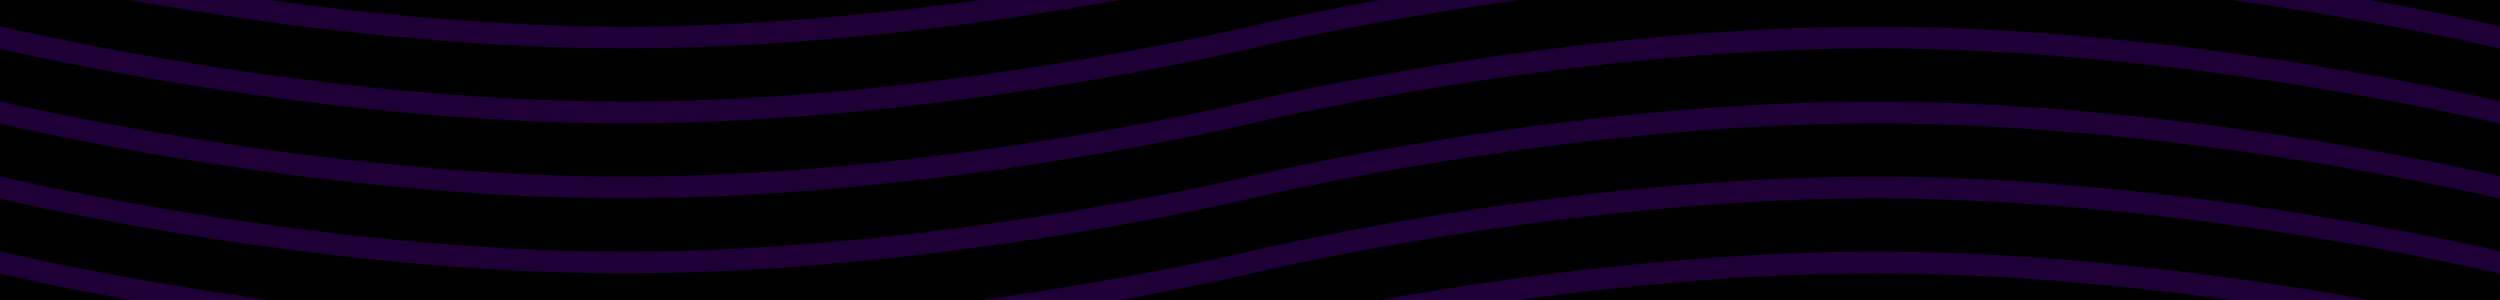
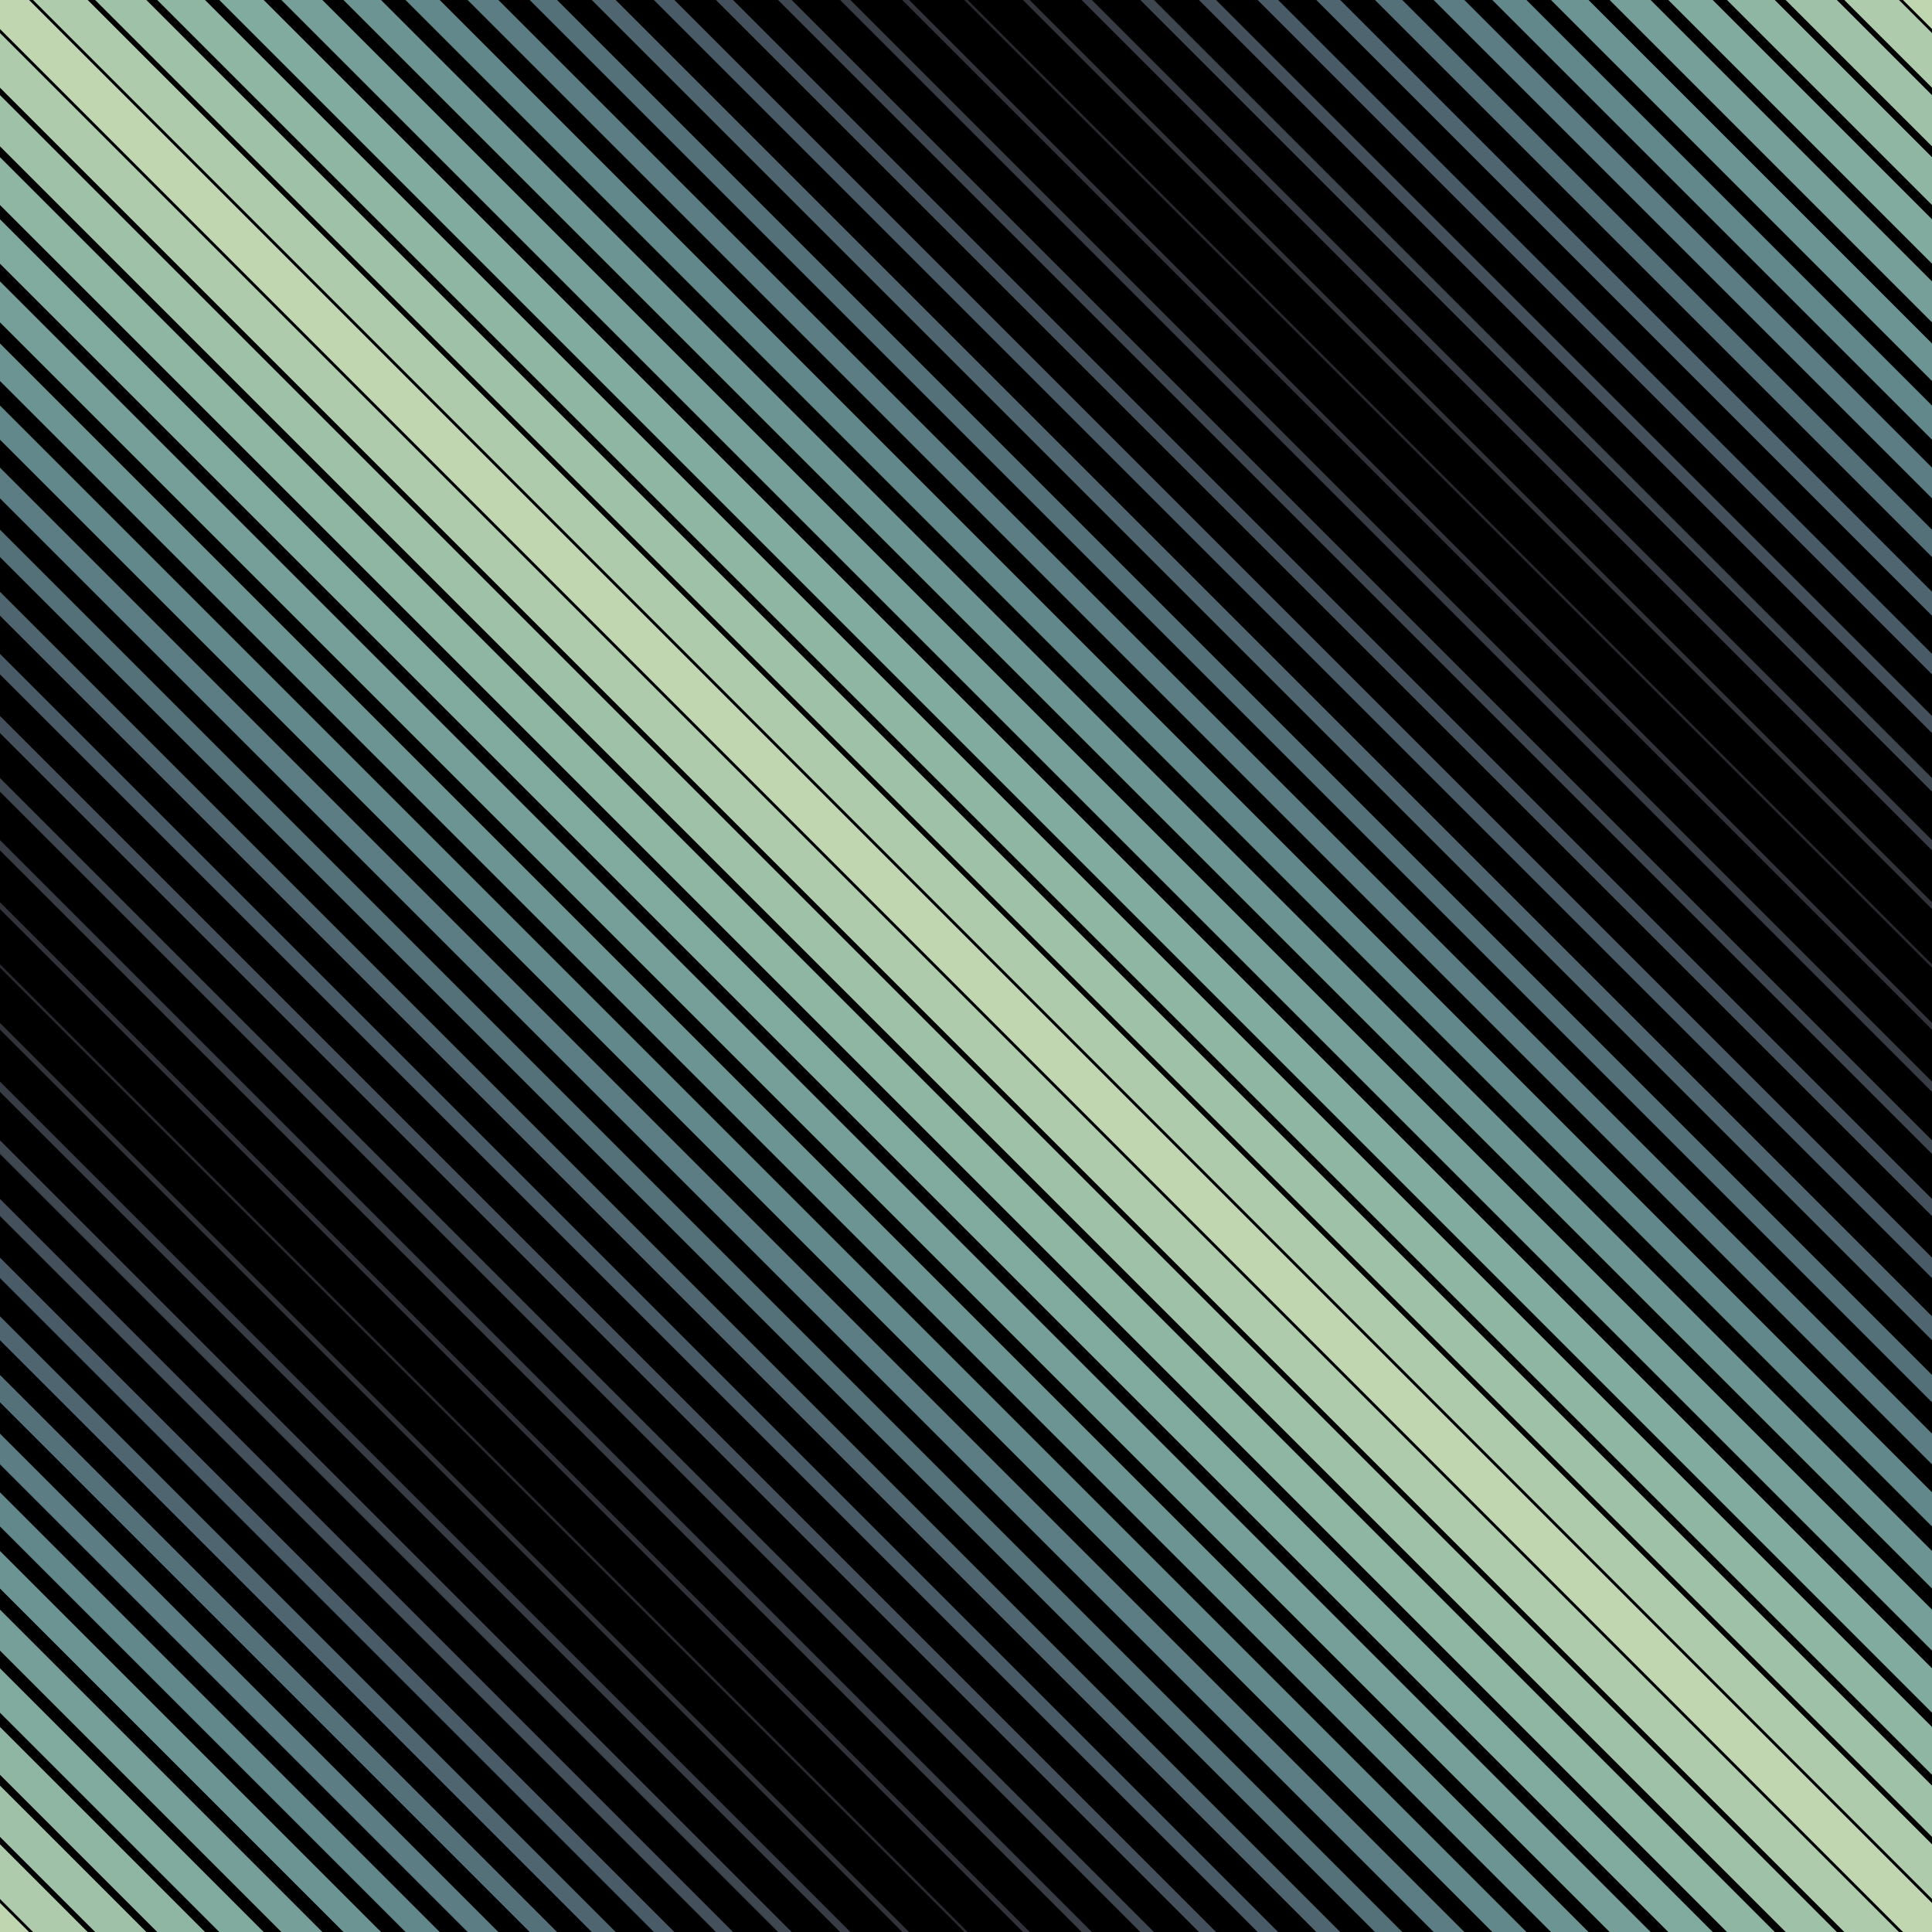
- <svg xmlns="http://www.w3.org/2000/svg" width="475" height="57" viewBox="0 0 1000 120">
-   <rect fill="#000000" width="1000" height="120" />
-   <g fill="none" stroke="#1E0037" stroke-width="8.7" stroke-opacity="1">
-     <path d="M-500 75c0 0 125-30 250-30S0 75 0 75s125 30 250 30s250-30 250-30s125-30 250-30s250 30 250 30s125 30 250 30s250-30 250-30" />
-     <path d="M-500 45c0 0 125-30 250-30S0 45 0 45s125 30 250 30s250-30 250-30s125-30 250-30s250 30 250 30s125 30 250 30s250-30 250-30" />
-     <path d="M-500 105c0 0 125-30 250-30S0 105 0 105s125 30 250 30s250-30 250-30s125-30 250-30s250 30 250 30s125 30 250 30s250-30 250-30" />
-     <path d="M-500 15c0 0 125-30 250-30S0 15 0 15s125 30 250 30s250-30 250-30s125-30 250-30s250 30 250 30s125 30 250 30s250-30 250-30" />
-     <path d="M-500-15c0 0 125-30 250-30S0-15 0-15s125 30 250 30s250-30 250-30s125-30 250-30s250 30 250 30s125 30 250 30s250-30 250-30" />
-     <path d="M-500 135c0 0 125-30 250-30S0 135 0 135s125 30 250 30s250-30 250-30s125-30 250-30s250 30 250 30s125 30 250 30s250-30 250-30" />
+ <svg xmlns="http://www.w3.org/2000/svg" width="2000" height="2000" viewBox="0 0 800 800">
+   <rect fill="#000000" width="800" height="800" />
+   <g fill="none" stroke-opacity="1">
+     <g stroke="#C0D6B1" stroke-width="17">
+       <line x1="-8" y1="-8" x2="808" y2="808" />
+       <line x1="-8" y1="792" x2="808" y2="1608" />
+       <line x1="-8" y1="-808" x2="808" y2="8" />
+     </g>
+     <g stroke="#aeccac" stroke-width="16">
+       <line x1="-8" y1="767" x2="808" y2="1583" />
+       <line x1="-8" y1="17" x2="808" y2="833" />
+       <line x1="-8" y1="-33" x2="808" y2="783" />
+       <line x1="-8" y1="-783" x2="808" y2="33" />
+     </g>
+     <g stroke="#9ec1a8" stroke-width="15">
+       <line x1="-8" y1="742" x2="808" y2="1558" />
+       <line x1="-8" y1="42" x2="808" y2="858" />
+       <line x1="-8" y1="-58" x2="808" y2="758" />
+       <line x1="-8" y1="-758" x2="808" y2="58" />
+     </g>
+     <g stroke="#8eb6a3" stroke-width="14">
+       <line x1="-8" y1="67" x2="808" y2="883" />
+       <line x1="-8" y1="717" x2="808" y2="1533" />
+       <line x1="-8" y1="-733" x2="808" y2="83" />
+       <line x1="-8" y1="-83" x2="808" y2="733" />
+     </g>
+     <g stroke="#81ab9e" stroke-width="13">
+       <line x1="-8" y1="92" x2="808" y2="908" />
+       <line x1="-8" y1="692" x2="808" y2="1508" />
+       <line x1="-8" y1="-108" x2="808" y2="708" />
+       <line x1="-8" y1="-708" x2="808" y2="108" />
+     </g>
+     <g stroke="#759f98" stroke-width="12">
+       <line x1="-8" y1="667" x2="808" y2="1483" />
+       <line x1="-8" y1="117" x2="808" y2="933" />
+       <line x1="-8" y1="-133" x2="808" y2="683" />
+       <line x1="-8" y1="-683" x2="808" y2="133" />
+     </g>
+     <g stroke="#6b9492" stroke-width="11">
+       <line x1="-8" y1="642" x2="808" y2="1458" />
+       <line x1="-8" y1="142" x2="808" y2="958" />
+       <line x1="-8" y1="-158" x2="808" y2="658" />
+       <line x1="-8" y1="-658" x2="808" y2="158" />
+     </g>
+     <g stroke="#62888b" stroke-width="10">
+       <line x1="-8" y1="167" x2="808" y2="983" />
+       <line x1="-8" y1="617" x2="808" y2="1433" />
+       <line x1="-8" y1="-633" x2="808" y2="183" />
+       <line x1="-8" y1="-183" x2="808" y2="633" />
+     </g>
+     <g stroke="#5b7d83" stroke-width="9">
+       <line x1="-8" y1="592" x2="808" y2="1408" />
+       <line x1="-8" y1="192" x2="808" y2="1008" />
+       <line x1="-8" y1="-608" x2="808" y2="208" />
+       <line x1="-8" y1="-208" x2="808" y2="608" />
+     </g>
+     <g stroke="#54717a" stroke-width="8">
+       <line x1="-8" y1="567" x2="808" y2="1383" />
+       <line x1="-8" y1="217" x2="808" y2="1033" />
+       <line x1="-8" y1="-233" x2="808" y2="583" />
+       <line x1="-8" y1="-583" x2="808" y2="233" />
+     </g>
+     <g stroke="#4f6670" stroke-width="7">
+       <line x1="-8" y1="242" x2="808" y2="1058" />
+       <line x1="-8" y1="542" x2="808" y2="1358" />
+       <line x1="-8" y1="-558" x2="808" y2="258" />
+       <line x1="-8" y1="-258" x2="808" y2="558" />
+     </g>
+     <g stroke="#495b66" stroke-width="6">
+       <line x1="-8" y1="267" x2="808" y2="1083" />
+       <line x1="-8" y1="517" x2="808" y2="1333" />
+       <line x1="-8" y1="-533" x2="808" y2="283" />
+       <line x1="-8" y1="-283" x2="808" y2="533" />
+     </g>
+     <g stroke="#44505b" stroke-width="5">
+       <line x1="-8" y1="292" x2="808" y2="1108" />
+       <line x1="-8" y1="492" x2="808" y2="1308" />
+       <line x1="-8" y1="-308" x2="808" y2="508" />
+       <line x1="-8" y1="-508" x2="808" y2="308" />
+     </g>
+     <g stroke="#3e4650" stroke-width="4">
+       <line x1="-8" y1="467" x2="808" y2="1283" />
+       <line x1="-8" y1="317" x2="808" y2="1133" />
+       <line x1="-8" y1="-333" x2="808" y2="483" />
+       <line x1="-8" y1="-483" x2="808" y2="333" />
+     </g>
+     <g stroke="#383c45" stroke-width="3">
+       <line x1="-8" y1="342" x2="808" y2="1158" />
+       <line x1="-8" y1="442" x2="808" y2="1258" />
+       <line x1="-8" y1="-458" x2="808" y2="358" />
+       <line x1="-8" y1="-358" x2="808" y2="458" />
+     </g>
+     <g stroke="#31323a" stroke-width="2">
+       <line x1="-8" y1="367" x2="808" y2="1183" />
+       <line x1="-8" y1="417" x2="808" y2="1233" />
+       <line x1="-8" y1="-433" x2="808" y2="383" />
+       <line x1="-8" y1="-383" x2="808" y2="433" />
+     </g>
+     <g stroke="#2A292F" stroke-width="1">
+       <line x1="-8" y1="392" x2="808" y2="1208" />
+       <line x1="-8" y1="-408" x2="808" y2="408" />
+     </g>
  </g>
</svg>
